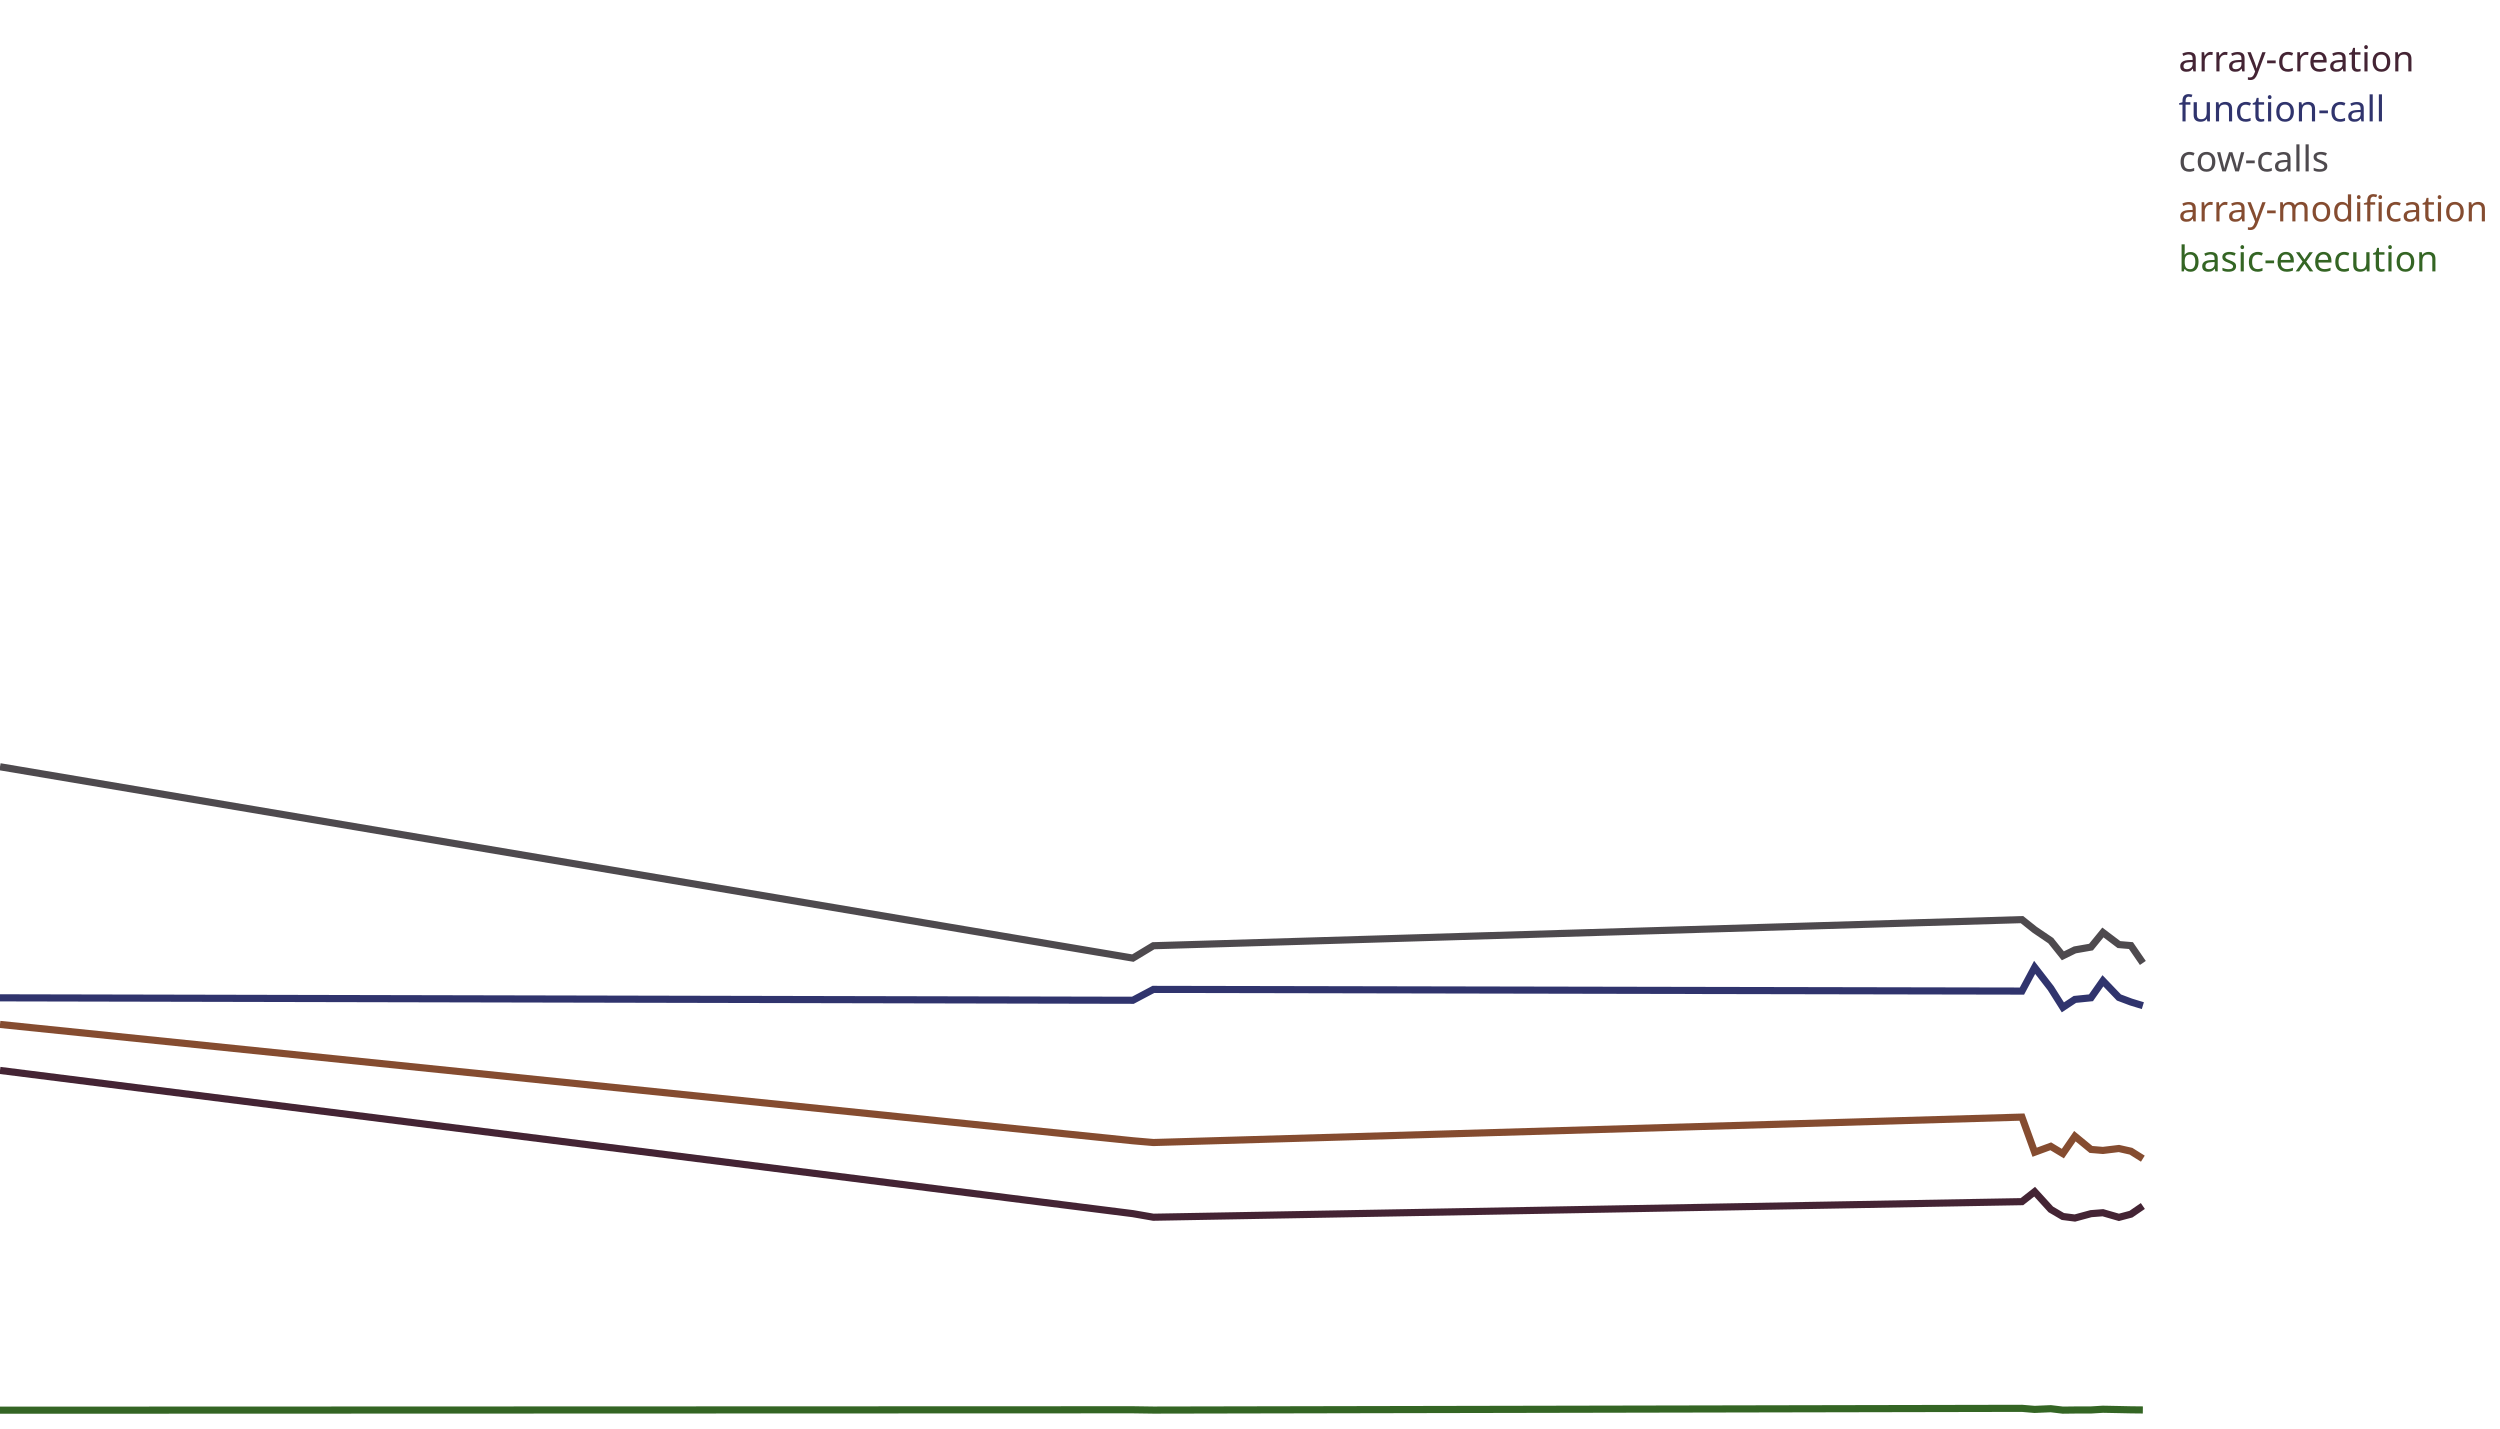
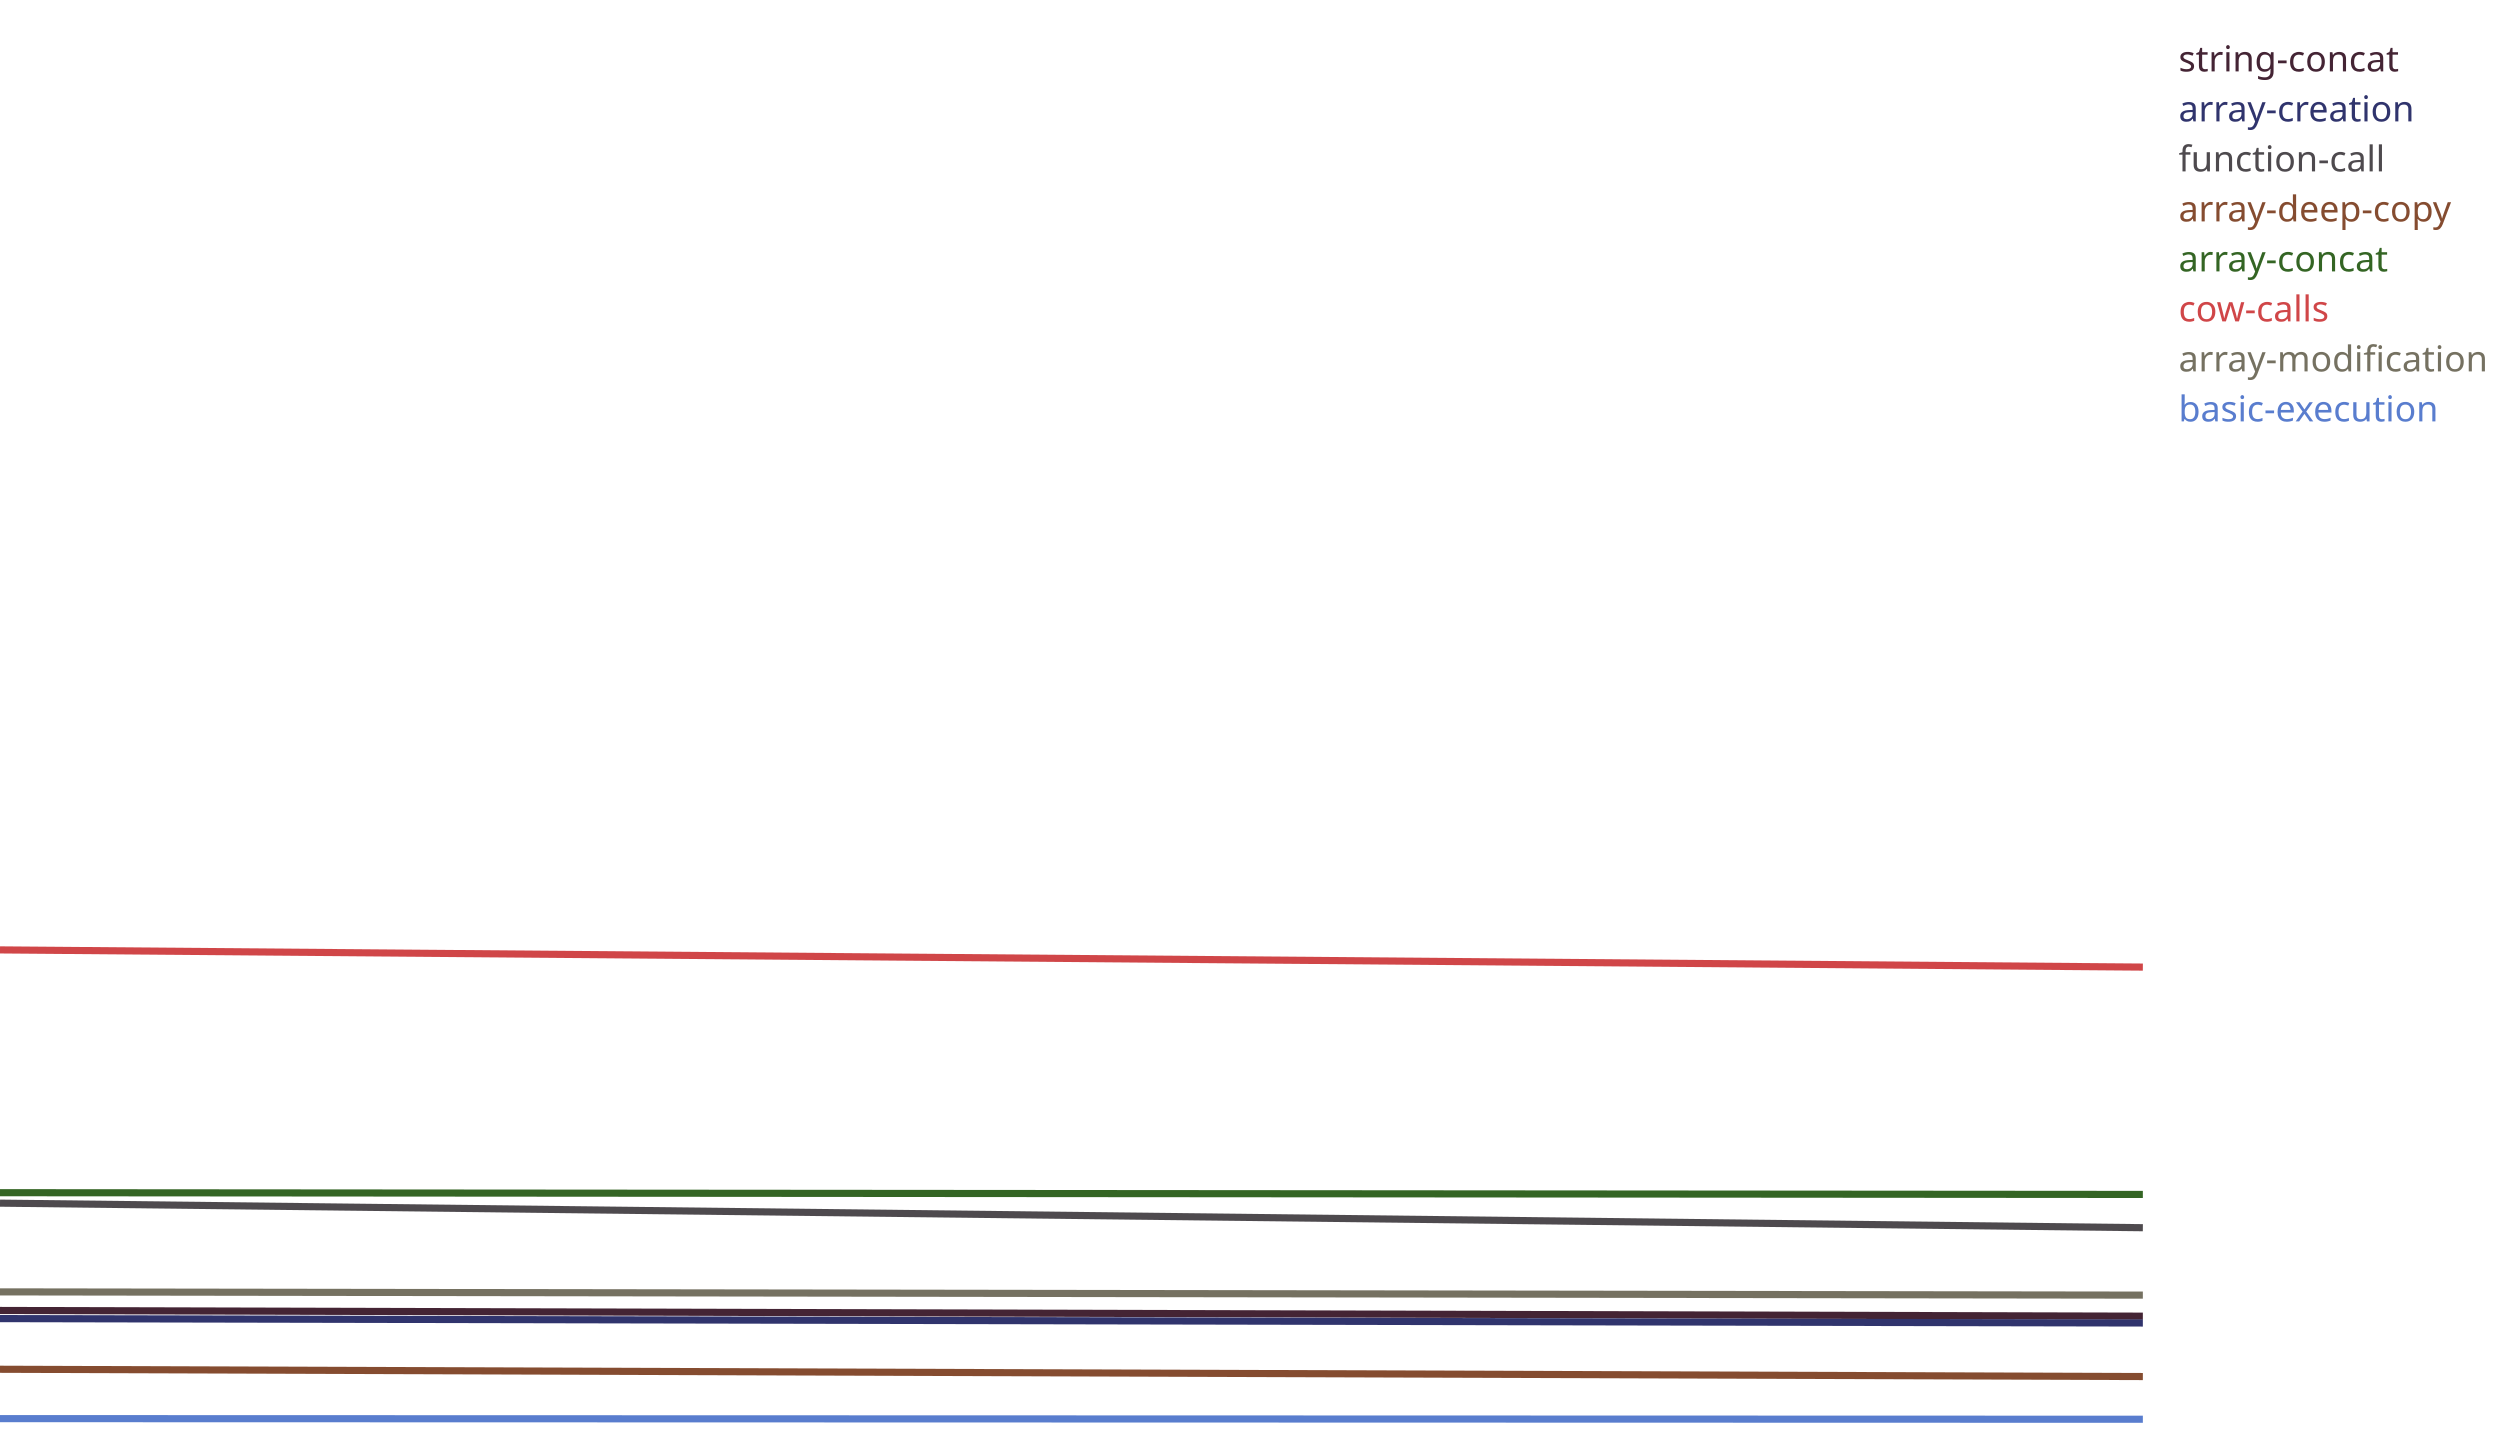
<svg xmlns="http://www.w3.org/2000/svg" version="1.1" viewBox="0 0 350 200">
-   <text x="305.000" y="10" fill="#442434" font-family="sans-serif" font-size="5" xml:space="preserve">array-creation</text>
-   <path d="M 0 149.86 158.601 169.911 161.472 170.411 283.072 168.231 284.85 166.837 287.106 169.315 288.801 170.31 290.483 170.525 292.739 169.912 294.408 169.781 296.65 170.429 298.332 169.983 300 168.84" fill="none" stroke="#442434" stroke-width="1.00" />
-   <text x="305.000" y="17" fill="#30346d" font-family="sans-serif" font-size="5" xml:space="preserve">function-call</text>
-   <path d="M 0 139.696 158.601 140.038 161.472 138.515 283.072 138.752 284.85 135.43 287.106 138.344 288.801 141.03 290.483 139.918 292.739 139.69 294.408 137.309 296.65 139.649 298.332 140.282 300 140.793" fill="none" stroke="#30346d" stroke-width="1.00" />
-   <text x="305.000" y="24" fill="#4e4a4e" font-family="sans-serif" font-size="5" xml:space="preserve">cow-calls</text>
-   <path d="M 0 107.346 158.601 134.134 161.472 132.402 283.072 128.746 284.85 130.164 287.106 131.692 288.801 133.814 290.483 132.986 292.739 132.592 294.408 130.546 296.65 132.24 298.332 132.382 300 134.814" fill="none" stroke="#4e4a4e" stroke-width="1.00" />
-   <text x="305.000" y="31" fill="#854c30" font-family="sans-serif" font-size="5" xml:space="preserve">array-modification</text>
-   <path d="M 0 143.42 158.601 159.706 161.472 159.953 283.072 156.393 284.85 161.312 287.106 160.483 288.801 161.503 290.483 159.066 292.739 160.922 294.408 161.061 296.65 160.79 298.332 161.169 300 162.214" fill="none" stroke="#854c30" stroke-width="1.00" />
-   <text x="305.000" y="38" fill="#346524" font-family="sans-serif" font-size="5" xml:space="preserve">basic-execution</text>
-   <path d="M 0 197.427 158.601 197.369 161.472 197.411 283.072 197.167 284.85 197.317 287.106 197.218 288.801 197.419 290.483 197.399 292.739 197.395 294.408 197.294 296.65 197.339 298.332 197.375 300 197.393" fill="none" stroke="#346524" stroke-width="1.00" />
+   <text x="305.000" y="10" fill="#442434" font-family="sans-serif" font-size="5" xml:space="preserve">string-concat</text>
+   <path d="M 0 183.465 300 184.263" fill="none" stroke="#442434" stroke-width="1.00" />
+   <text x="305.000" y="17" fill="#30346d" font-family="sans-serif" font-size="5" xml:space="preserve">array-creation</text>
+   <path d="M 0 184.604 300 185.22" fill="none" stroke="#30346d" stroke-width="1.00" />
+   <text x="305.000" y="24" fill="#4e4a4e" font-family="sans-serif" font-size="5" xml:space="preserve">function-call</text>
+   <path d="M 0 168.44 300 171.879" fill="none" stroke="#4e4a4e" stroke-width="1.00" />
+   <text x="305.000" y="31" fill="#854c30" font-family="sans-serif" font-size="5" xml:space="preserve">array-deep-copy</text>
+   <path d="M 0 191.696 300 192.716" fill="none" stroke="#854c30" stroke-width="1.00" />
+   <text x="305.000" y="38" fill="#346524" font-family="sans-serif" font-size="5" xml:space="preserve">array-concat</text>
+   <path d="M 0 166.977 300 167.222" fill="none" stroke="#346524" stroke-width="1.00" />
+   <text x="305.000" y="45" fill="#d04648" font-family="sans-serif" font-size="5" xml:space="preserve">cow-calls</text>
+   <path d="M 0 132.986 300 135.393" fill="none" stroke="#d04648" stroke-width="1.00" />
+   <text x="305.000" y="52" fill="#757161" font-family="sans-serif" font-size="5" xml:space="preserve">array-modification</text>
+   <path d="M 0 180.862 300 181.317" fill="none" stroke="#757161" stroke-width="1.00" />
+   <text x="305.000" y="59" fill="#597dce" font-family="sans-serif" font-size="5" xml:space="preserve">basic-execution</text>
+   <path d="M 0 198.607 300 198.695" fill="none" stroke="#597dce" stroke-width="1.00" />
</svg>
